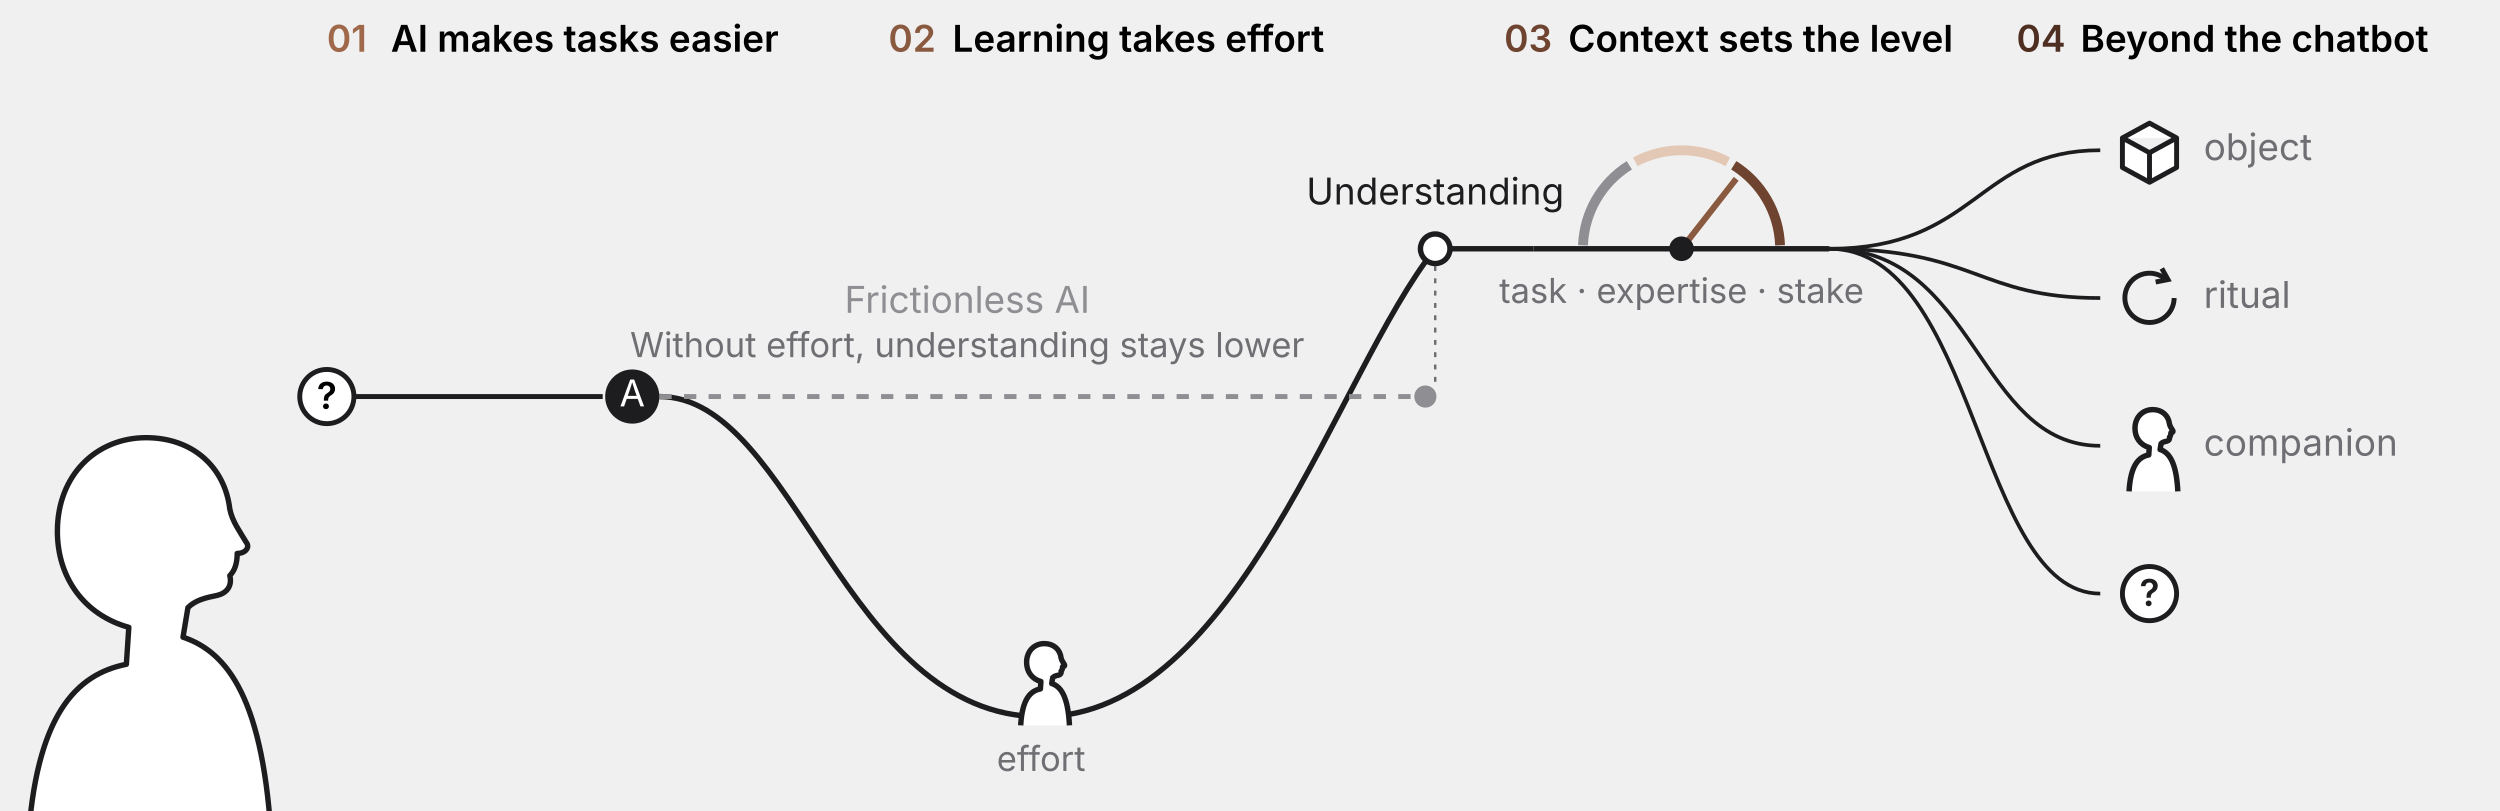
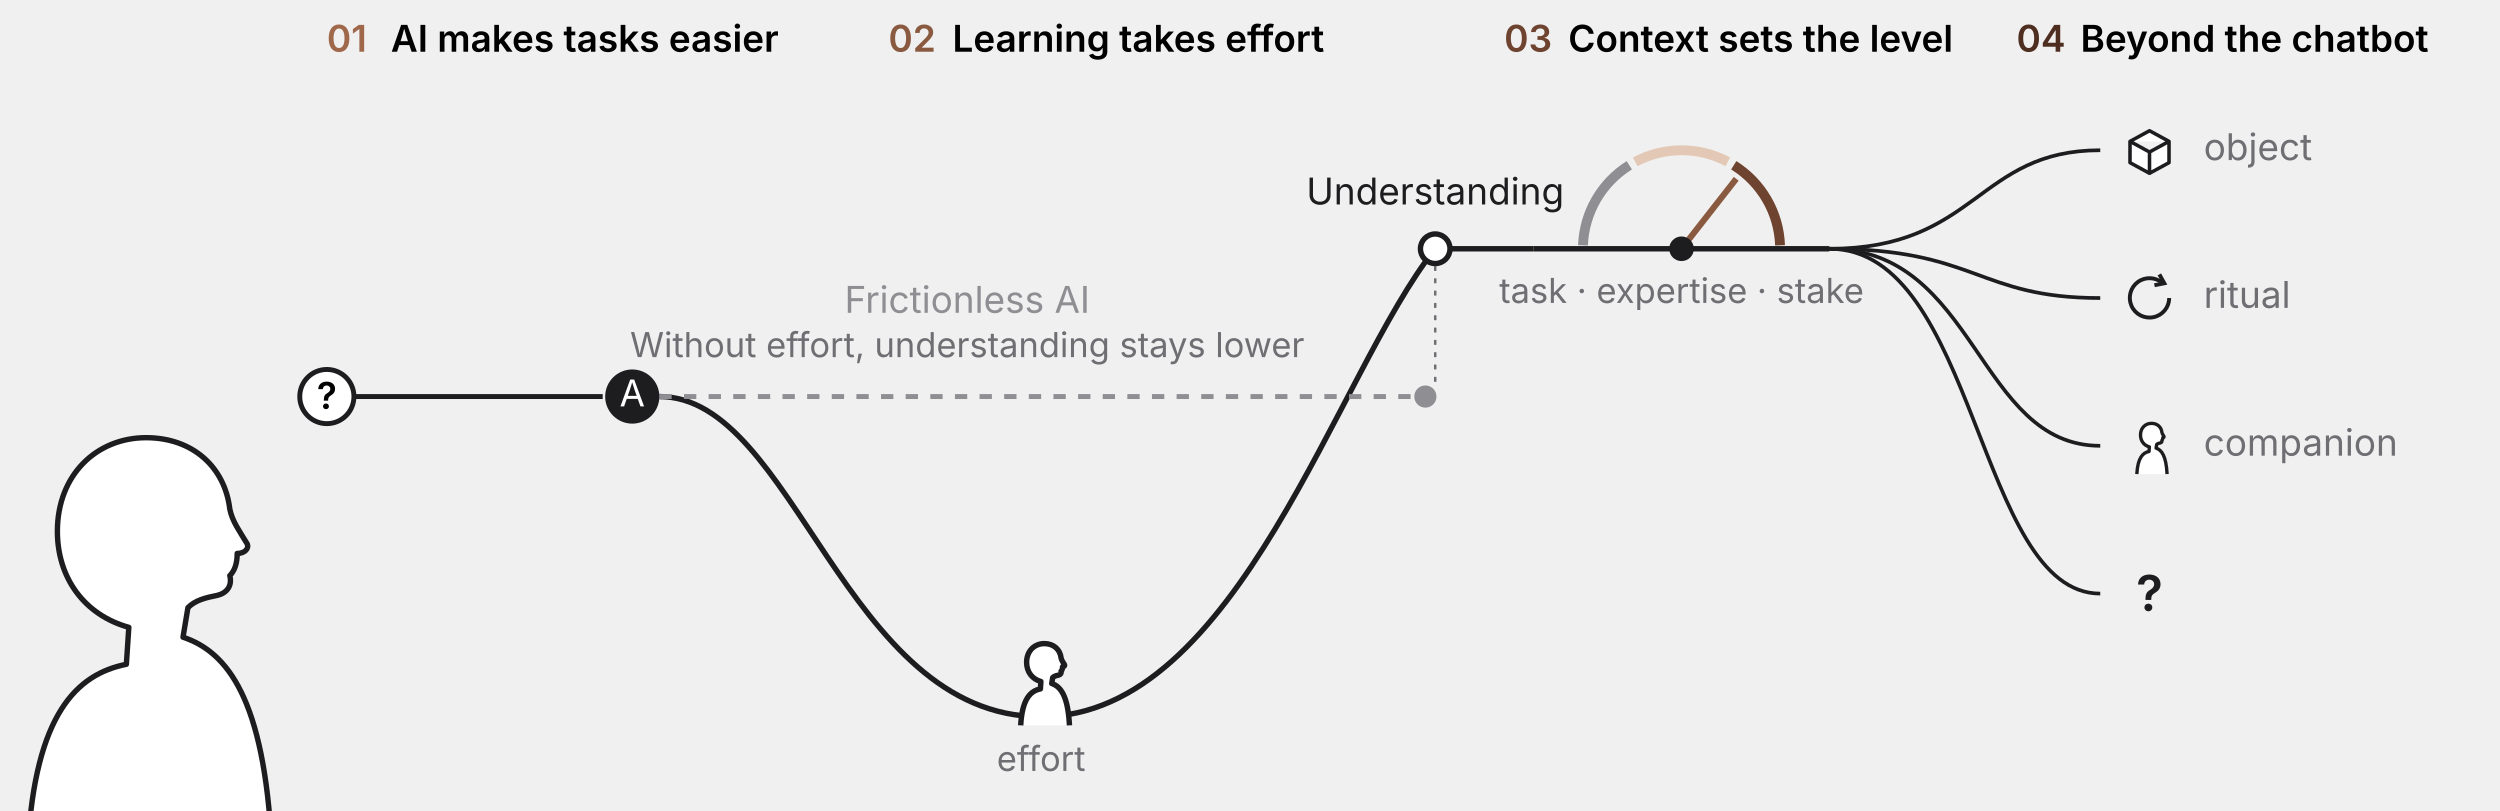
<svg xmlns="http://www.w3.org/2000/svg" viewBox="17.3 9 1015 329" font-family="-apple-system, BlinkMacSystemFont, 'SF Pro Text', 'Helvetica Neue', Inter, Arial, sans-serif">
  <defs>
    <path id="pf" d="M70 470 C76 362 110 330 150 322 L152 292 C116 282 94 252 94 214 C94 168 126 138 166 138 C204 138 230 162 234 196 C236 206 242 214 248 224 C250 228 246 232 240 232 C240 240 238 246 234 250 C236 258 232 264 224 266 C214 268 206 270 200 276 L196 300 C232 312 262 350 268 470" />
  </defs>
  <g transform="translate(-6.4 117.7) scale(0.5)">
    <use href="#pf" fill="#fff" stroke="#1d1d1f" stroke-width="4.4" stroke-linejoin="round" />
  </g>
  <circle cx="150" cy="170" r="11" fill="#fff" stroke="#1d1d1f" stroke-width="2" />
  <text x="150" y="175" text-anchor="middle" font-size="15" font-weight="600">?</text>
  <line x1="161" y1="170" x2="262" y2="170" stroke="#1d1d1f" stroke-width="2" />
  <circle cx="274" cy="170" r="11" fill="#1d1d1f" />
  <text x="274" y="174" text-anchor="middle" font-size="15" fill="#fff">A</text>
  <path d="M285 170 C340 170, 360 300, 440 300 S 560 160, 600 110" fill="none" stroke="#1d1d1f" stroke-width="2.2" />
  <line x1="285" y1="170" x2="590" y2="170" stroke="#8e8e93" stroke-width="2" stroke-dasharray="5 5" />
  <circle cx="596" cy="170" r="4.5" fill="#8e8e93" />
  <text x="410" y="136" text-anchor="middle" font-size="15" fill="#8e8e93">Frictionless AI</text>
  <text x="410" y="154" text-anchor="middle" font-size="14" fill="#6e6e73">Without effort, understanding stays lower</text>
  <circle cx="600" cy="110" r="6" fill="#fff" stroke="#1d1d1f" stroke-width="2.2" />
  <text x="600" y="92" text-anchor="middle" font-size="15" fill="#1d1d1f">Understanding</text>
  <g transform="translate(424.7 256.5) scale(0.1)">
    <use href="#pf" fill="#fff" stroke="#1d1d1f" stroke-width="22.1" stroke-linejoin="round" />
  </g>
  <text x="440" y="322" text-anchor="middle" font-size="14" fill="#6e6e73">effort</text>
  <line x1="600" y1="117" x2="600" y2="164" stroke="#6e6e73" stroke-width="1" stroke-dasharray="2 3" />
  <line x1="606" y1="110" x2="640" y2="110" stroke="#1d1d1f" stroke-width="2.2" />
  <line x1="640" y1="110" x2="760" y2="110" stroke="#1d1d1f" stroke-width="2.2" />
  <path d="M660 108.6 A40 40 0 0 1 678.8 76.1" fill="none" stroke="#8e8e93" stroke-width="4" />
  <path d="M681.2 74.7 A40 40 0 0 1 718.8 74.7" fill="none" stroke="#e3c9b5" stroke-width="4" />
  <path d="M721.2 76.1 A40 40 0 0 1 740 108.6" fill="none" stroke="#6e4330" stroke-width="4" />
  <g>
    <line x1="700" y1="110" x2="722.2" y2="81.6" stroke="#8a5a40" stroke-width="2.5" />
    <animateTransform attributeName="transform" type="rotate" dur="20s" repeatCount="indefinite" values="0 700 110;0 700 110;-55 700 110;30 700 110;-18 700 110;9 700 110;-4 700 110;0 700 110;0 700 110" keyTimes="0;0.6;0.63;0.665;0.695;0.72;0.745;0.77;1" calcMode="spline" keySplines=".4 0 .6 1;.4 0 .6 1;.4 0 .6 1;.4 0 .6 1;.4 0 .6 1;.4 0 .6 1;.4 0 .6 1;.4 0 .6 1" />
  </g>
  <circle cx="700" cy="110" r="5" fill="#1d1d1f" />
  <text x="700" y="132" text-anchor="middle" font-size="14" fill="#6e6e73">task · expertise · stake</text>
  <path d="M760 110 C820 110, 820 70, 870 70" fill="none" stroke="#1d1d1f" stroke-width="1.5" />
-   <g transform="translate(890 70)">
+   <g transform="translate(890 70) scale(0.72)">
    <animateTransform attributeName="transform" type="rotate" additive="sum" dur="20s" repeatCount="indefinite" values="0;0;90;90;0" keyTimes="0;0.86;0.97;0.995;1" calcMode="spline" keySplines="0 0 1 1;.4 0 .2 1;0 0 1 1;0 0 1 1" />
    <path d="M-11 -5 l11 -6 l11 6 v12 l-11 6 l-11 -6z M-11 -5 l11 6 l11 -6 M0 1 v12" fill="#fff" stroke="#1d1d1f" stroke-width="2" stroke-linejoin="round" />
  </g>
  <text x="912" y="74" font-size="15" fill="#6e6e73">object</text>
  <path d="M760 110 C820 110, 820 130, 870 130" fill="none" stroke="#1d1d1f" stroke-width="1.5" />
-   <g transform="translate(890 130)">
+   <g transform="translate(890 130) scale(0.8)">
    <animateTransform attributeName="transform" type="rotate" additive="sum" dur="20s" repeatCount="indefinite" values="0;0;360;360;0" keyTimes="0;0.88;0.99;0.995;1" calcMode="spline" keySplines="0 0 1 1;.4 0 .2 1;0 0 1 1;0 0 1 1" />
    <path d="M10 0 a10 10 0 1 1 -3.3 -7.5" fill="none" stroke="#1d1d1f" stroke-width="2" />
    <path d="M5 -12 l2.5 4.5 l-5 1" fill="none" stroke="#1d1d1f" stroke-width="2" />
  </g>
  <text x="912" y="134" font-size="15" fill="#6e6e73">ritual</text>
  <path d="M760 110 C820 110, 820 190, 870 190" fill="none" stroke="#1d1d1f" stroke-width="1.5" />
-   <g transform="translate(890 190)">
-     <animateTransform attributeName="transform" type="translate" additive="sum" dur="20s" repeatCount="indefinite" values="0 0;0 0;-9 0;-9 0;0 0;0 0" keyTimes="0;0.85;0.875;0.925;0.95;1" calcMode="spline" keySplines="0 0 1 1;.4 0 .2 1;0 0 1 1;.4 0 .2 1;0 0 1 1" />
+   <g transform="translate(890 190) scale(0.62)">
+     <animateTransform attributeName="transform" type="translate" additive="sum" dur="20s" repeatCount="indefinite" values="0 0;0 0;-10 0;-10 0;0 0;0 0" keyTimes="0;0.85;0.875;0.925;0.95;1" calcMode="spline" keySplines="0 0 1 1;.4 0 .2 1;0 0 1 1;.4 0 .2 1;0 0 1 1" />
    <g transform="translate(-15.3 -28.5) scale(0.1)">
      <use href="#pf" fill="#fff" stroke="#1d1d1f" stroke-width="22.1" stroke-linejoin="round" />
    </g>
  </g>
  <text x="912" y="194" font-size="15" fill="#6e6e73">companion</text>
  <path d="M760 110 C820 110, 820 250, 870 250" fill="none" stroke="#1d1d1f" stroke-width="1.5" />
  <g transform="translate(890 250)">
-     <circle r="11" fill="#fff" stroke="#1d1d1f" stroke-width="2" />
-     <text y="5" text-anchor="middle" font-size="15" font-weight="600" fill="#1d1d1f">?</text>
+     <text y="7" text-anchor="middle" font-size="20" font-weight="600" fill="#1d1d1f">?</text>
  </g>
  <text x="150" y="30" font-size="15" font-weight="600" fill="#a0684a">01</text>
  <text x="176" y="30" font-size="15" font-weight="600">AI makes tasks easier</text>
  <text x="378" y="30" font-size="15" font-weight="600" fill="#8a5a40">02</text>
  <text x="404" y="30" font-size="15" font-weight="600">Learning takes effort</text>
  <text x="628" y="30" font-size="15" font-weight="600" fill="#6e4330">03</text>
  <text x="654" y="30" font-size="15" font-weight="600">Context sets the level</text>
  <text x="836" y="30" font-size="15" font-weight="600" fill="#4e2e20">04</text>
  <text x="862" y="30" font-size="15" font-weight="600">Beyond the chatbot</text>
  <style>@media (prefers-reduced-motion: reduce){.fx{display:none}}</style>
-   <circle class="fx" r="4" fill="#8a5a40" opacity="0">
-     <animateMotion dur="20s" repeatCount="indefinite" path="M161 170 L262 170" keyPoints="0;0;1;1" keyTimes="0;0.02;0.09;1" calcMode="linear" />
-     <animate attributeName="opacity" dur="20s" repeatCount="indefinite" values="0;0;1;1;0;0" keyTimes="0;0.02;0.025;0.085;0.09;1" />
+   <circle class="fx" r="4.5" fill="#8a5a40" opacity="0">
+     <animateMotion dur="20s" repeatCount="indefinite" path="M161 170 L262 170" keyPoints="0;0;1;1" keyTimes="0;0.04;0.115;1" calcMode="linear" />
+     <animate attributeName="opacity" dur="20s" repeatCount="indefinite" values="0;0;1;1;0;0" keyTimes="0;0.04;0.045;0.110;0.115;1" />
  </circle>
  <circle class="fx" r="4" fill="#8e8e93" opacity="0">
    <animateMotion dur="20s" repeatCount="indefinite" path="M285 170 L596 170" keyPoints="0;0;1;1" keyTimes="0;0.13;0.21;1" calcMode="linear" />
    <animate attributeName="opacity" dur="20s" repeatCount="indefinite" values="0;0;1;1;0;0" keyTimes="0;0.13;0.135;0.205;0.21;1" />
  </circle>
  <g class="fx" transform="translate(610 158)">
    <g opacity="0">
      <path d="M0 -6.5 Q0.91 -0.91 6.5 0 Q0.91 0.91 0 6.5 Q-0.91 0.91 -6.5 0 Q-0.91 -0.91 0 -6.5 Z" fill="#8e8e93" />
      <animate attributeName="opacity" dur="20s" repeatCount="indefinite" values="0;0;1;0;0" keyTimes="0;0.205;0.247;0.29;1" />
      <animateTransform attributeName="transform" type="scale" dur="20s" repeatCount="indefinite" values="0.3;0.3;1;0.6;0.3" keyTimes="0;0.205;0.247;0.29;1" calcMode="spline" keySplines="0 0 1 1;.4 0 .2 1;.4 0 .2 1;0 0 1 1" />
    </g>
  </g>
  <g class="fx" transform="translate(618 174)">
    <g opacity="0">
      <path d="M0 -3.5 Q0.49 -0.49 3.5 0 Q0.49 0.49 0 3.5 Q-0.49 0.49 -3.5 0 Q-0.49 -0.49 0 -3.5 Z" fill="#8e8e93" />
      <animate attributeName="opacity" dur="20s" repeatCount="indefinite" values="0;0;1;0;0" keyTimes="0;0.215;0.255;0.295;1" />
      <animateTransform attributeName="transform" type="scale" dur="20s" repeatCount="indefinite" values="0.3;0.3;1;0.6;0.3" keyTimes="0;0.215;0.255;0.295;1" calcMode="spline" keySplines="0 0 1 1;.4 0 .2 1;.4 0 .2 1;0 0 1 1" />
    </g>
  </g>
  <g class="fx" transform="translate(584 156)">
    <g opacity="0">
      <path d="M0 -3 Q0.42 -0.42 3 0 Q0.42 0.42 0 3 Q-0.42 0.42 -3 0 Q-0.42 -0.42 0 -3 Z" fill="#8e8e93" />
      <animate attributeName="opacity" dur="20s" repeatCount="indefinite" values="0;0;1;0;0" keyTimes="0;0.222;0.261;0.3;1" />
      <animateTransform attributeName="transform" type="scale" dur="20s" repeatCount="indefinite" values="0.3;0.3;1;0.6;0.3" keyTimes="0;0.222;0.261;0.3;1" calcMode="spline" keySplines="0 0 1 1;.4 0 .2 1;.4 0 .2 1;0 0 1 1" />
    </g>
  </g>
  <g class="fx" opacity="0">
    <circle cx="0" cy="-17" r="3.8" fill="#8a5a40" stroke="#fff" stroke-width="1.2" />
    <path d="M-6.5 -3 Q-6.5 -12 0 -12 Q6.5 -12 6.5 -3 Z" fill="#8a5a40" stroke="#fff" stroke-width="1.2" />
    <animateMotion dur="20s" repeatCount="indefinite" path="M285 170 C340 170, 360 300, 440 300 S 560 160, 600 110" keyPoints="0;0;0.64;0.36;1;1" keyTimes="0;0.27;0.37;0.45;0.55;1" calcMode="spline" keySplines="0 0 1 1;.45 0 .55 1;.45 0 .55 1;.45 0 .4 1;0 0 1 1" />
    <animate attributeName="opacity" dur="20s" repeatCount="indefinite" values="0;0;1;1;0;0" keyTimes="0;0.27;0.275;0.55;0.570;1" />
  </g>
  <circle class="fx" cx="600" cy="110" r="6" fill="#8a5a40" opacity="0">
    <animate attributeName="opacity" dur="20s" repeatCount="indefinite" values="0;0;1;0;0" keyTimes="0;0.54;0.590;0.64;1" />
  </circle>
  <circle class="fx" r="4" fill="#8a5a40" opacity="0">
    <animateMotion dur="20s" repeatCount="indefinite" path="M606 110 L700 110" keyPoints="0;0;1;1" keyTimes="0;0.56;0.6;1" calcMode="linear" />
    <animate attributeName="opacity" dur="20s" repeatCount="indefinite" values="0;0;1;1;0;0" keyTimes="0;0.56;0.565;0.595;0.6;1" />
  </circle>
  <circle class="fx" r="4" fill="#8a5a40" opacity="0">
    <animateMotion dur="20s" repeatCount="indefinite" path="M700 110 L760 110" keyPoints="0;0;1;1" keyTimes="0;0.775;0.81;1" calcMode="linear" />
    <animate attributeName="opacity" dur="20s" repeatCount="indefinite" values="0;0;1;1;0;0" keyTimes="0;0.775;0.780;0.805;0.81;1" />
  </circle>
  <circle class="fx" r="3.5" fill="#8a5a40" opacity="0">
    <animateMotion dur="20s" repeatCount="indefinite" path="M760 110 C820 110, 820 70, 870 70" keyPoints="0;0;1;1" keyTimes="0;0.81;0.87;1" calcMode="linear" />
    <animate attributeName="opacity" dur="20s" repeatCount="indefinite" values="0;0;1;1;0;0" keyTimes="0;0.81;0.815;0.865;0.87;1" />
  </circle>
  <circle class="fx" r="3.5" fill="#8a5a40" opacity="0">
    <animateMotion dur="20s" repeatCount="indefinite" path="M760 110 C820 110, 820 130, 870 130" keyPoints="0;0;1;1" keyTimes="0;0.83;0.89;1" calcMode="linear" />
    <animate attributeName="opacity" dur="20s" repeatCount="indefinite" values="0;0;1;1;0;0" keyTimes="0;0.83;0.835;0.885;0.89;1" />
  </circle>
  <circle class="fx" r="3.5" fill="#8a5a40" opacity="0">
    <animateMotion dur="20s" repeatCount="indefinite" path="M760 110 C820 110, 820 190, 870 190" keyPoints="0;0;1;1" keyTimes="0;0.85;0.91;1" calcMode="linear" />
    <animate attributeName="opacity" dur="20s" repeatCount="indefinite" values="0;0;1;1;0;0" keyTimes="0;0.85;0.855;0.905;0.91;1" />
  </circle>
  <circle class="fx" r="3.5" fill="#8a5a40" opacity="0">
    <animateMotion dur="20s" repeatCount="indefinite" path="M760 110 C820 110, 820 250, 870 250" keyPoints="0;0;1;1" keyTimes="0;0.87;0.93;1" calcMode="linear" />
    <animate attributeName="opacity" dur="20s" repeatCount="indefinite" values="0;0;1;1;0;0" keyTimes="0;0.87;0.875;0.925;0.93;1" />
  </circle>
-   <g class="fx" opacity="0" transform="translate(899 191)">
+   <g class="fx" opacity="0" transform="translate(896 191) scale(0.62)">
    <g transform="translate(-15.3 -28.5) scale(0.1)">
      <use href="#pf" fill="#fff" stroke="#1d1d1f" stroke-width="22.1" stroke-linejoin="round" />
    </g>
    <animate attributeName="opacity" dur="20s" repeatCount="indefinite" values="0;0;1;1;0;0" keyTimes="0;0.85;0.875;0.925;0.95;1" />
  </g>
</svg>
